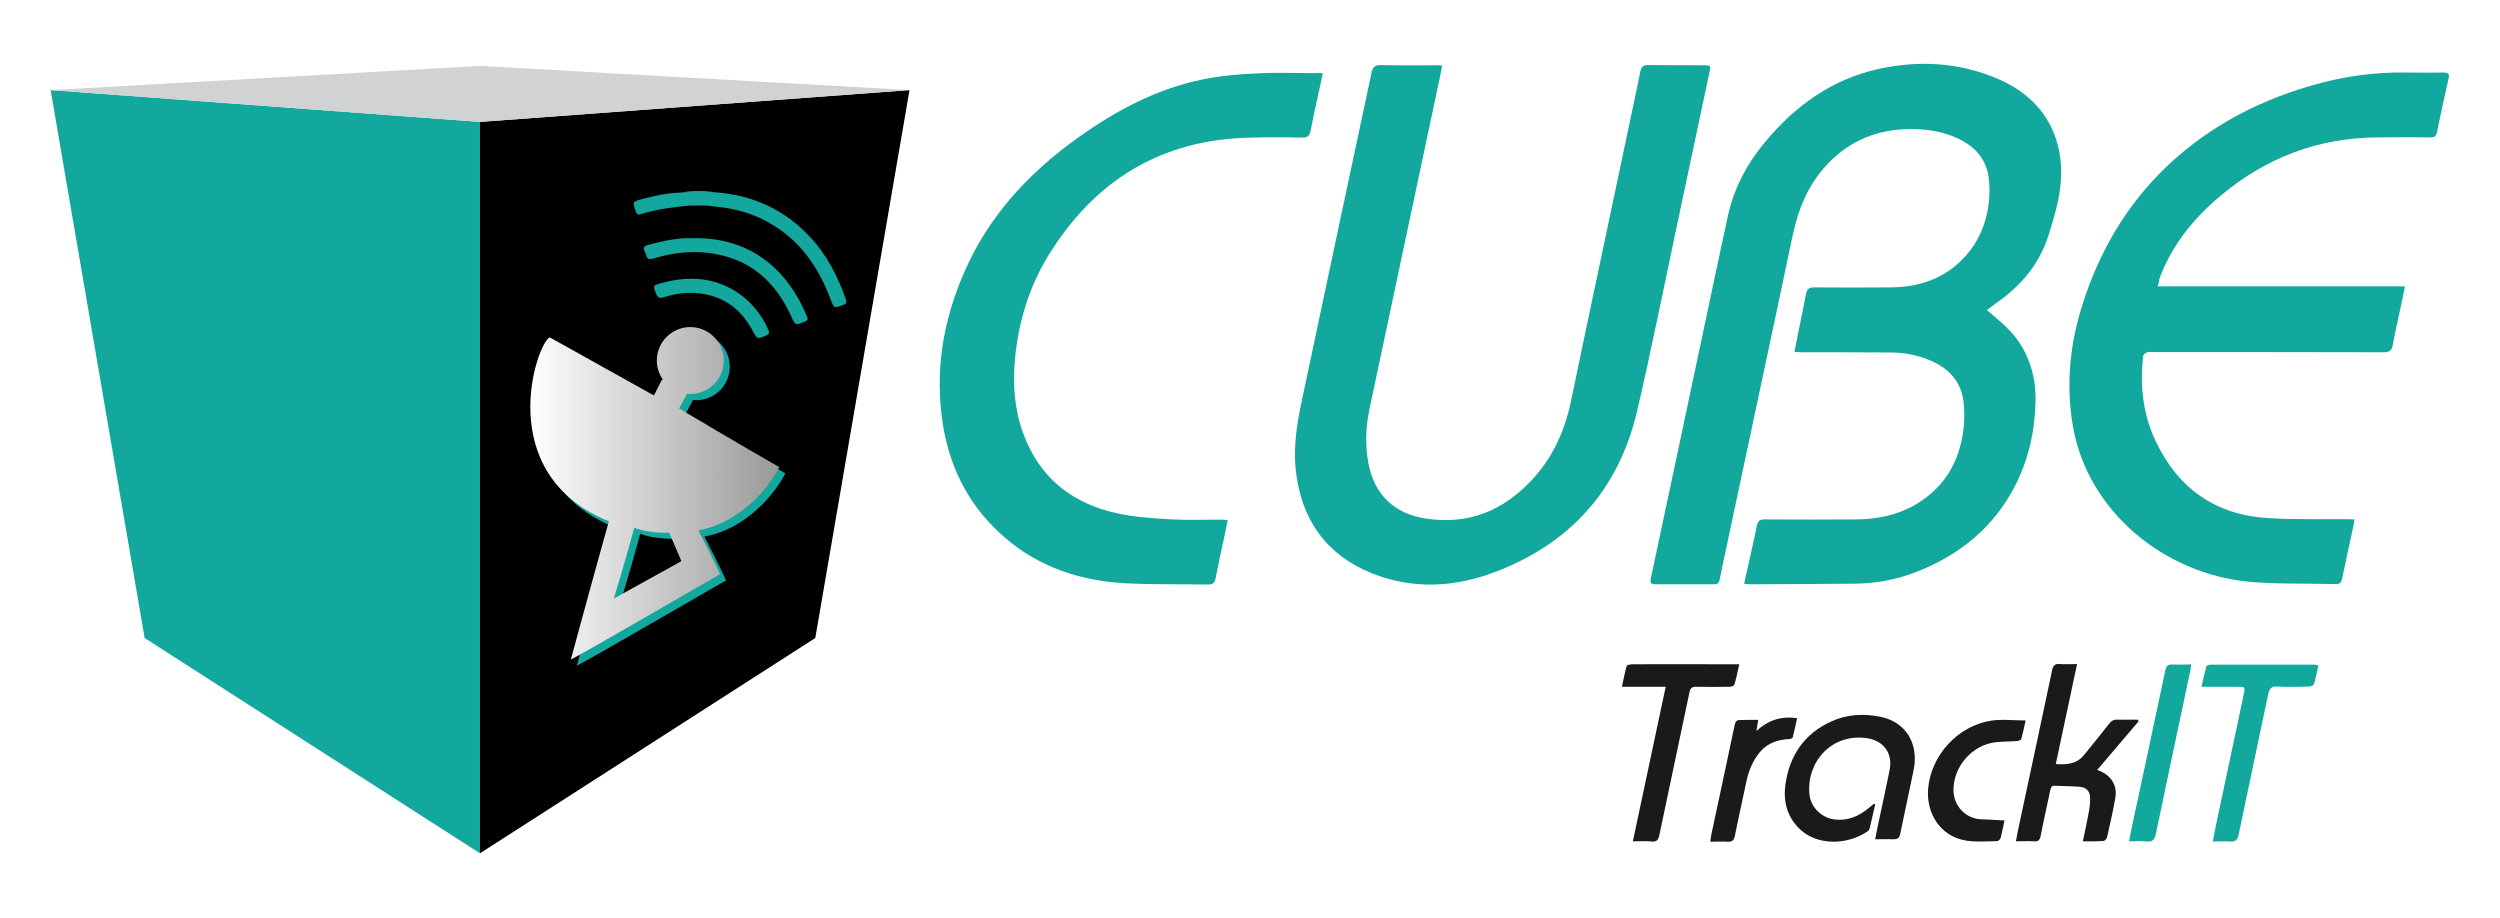
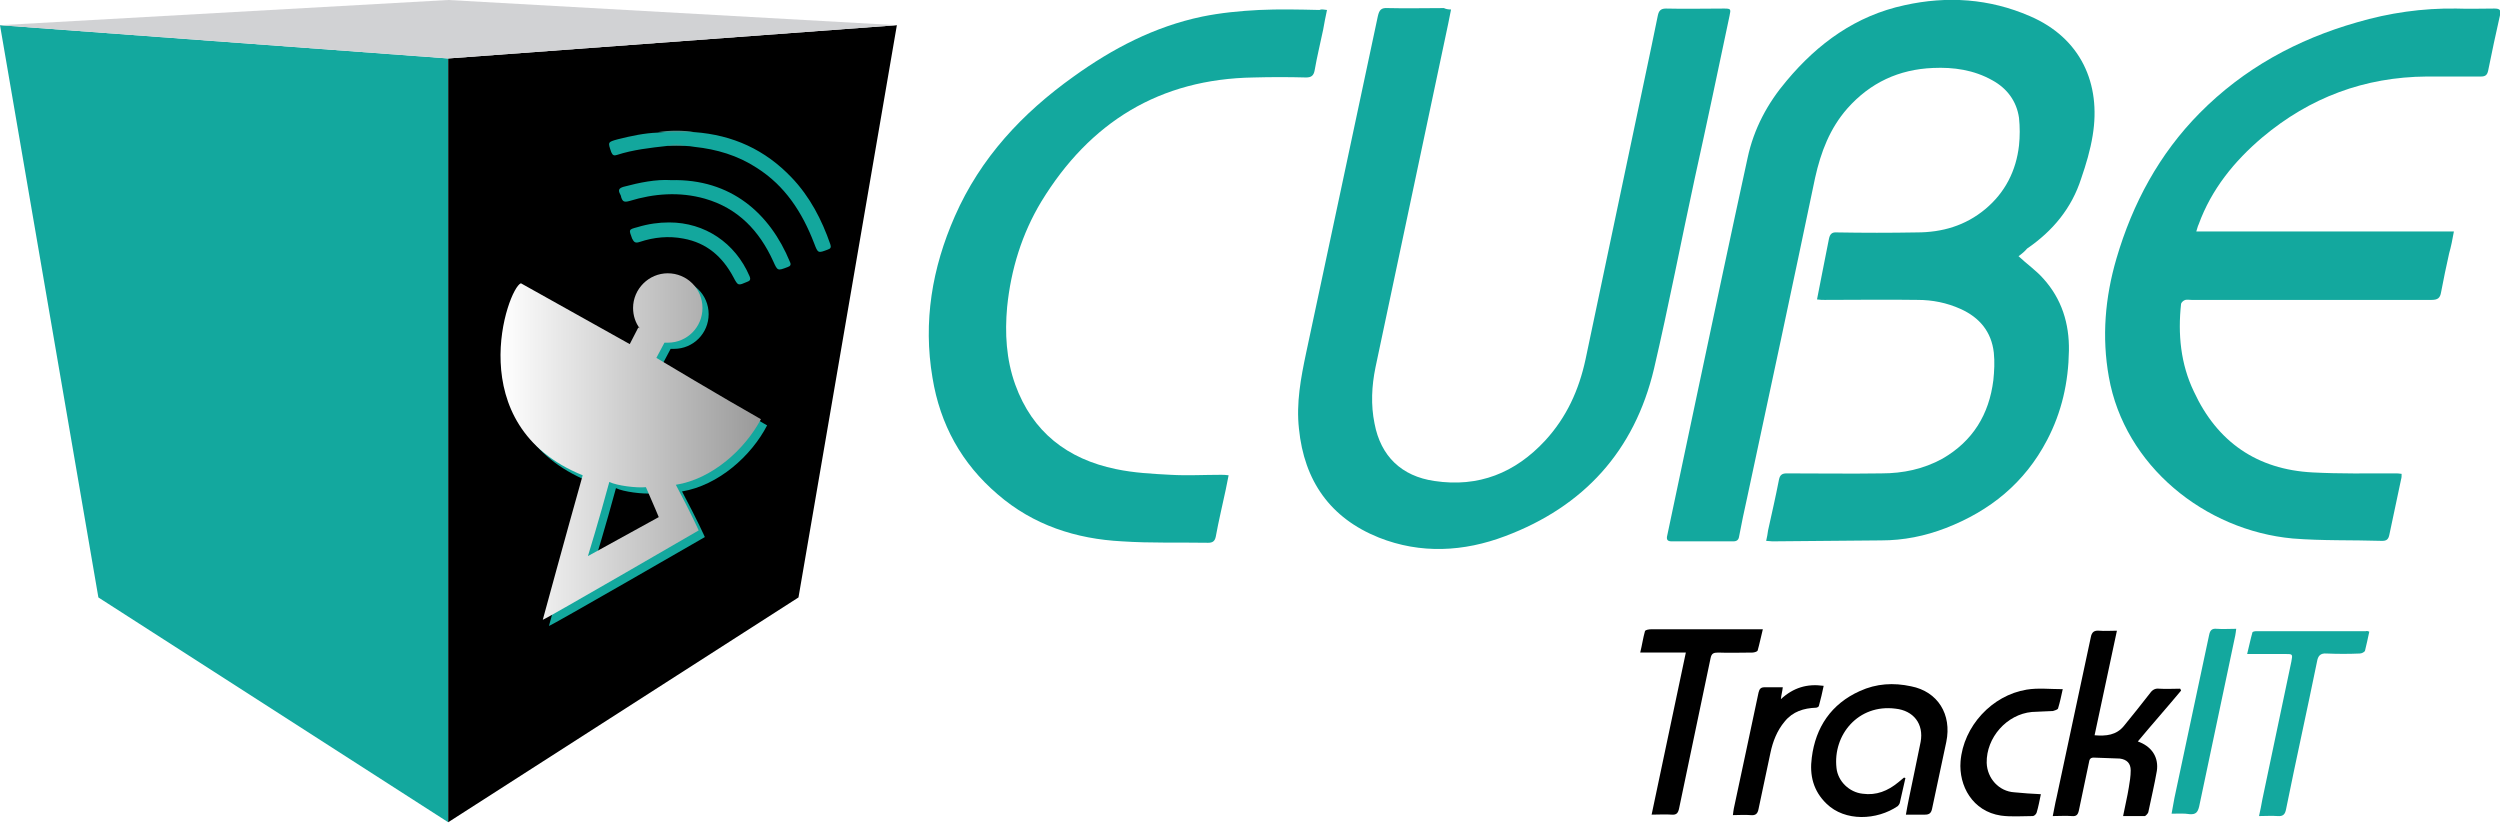
- <svg xmlns="http://www.w3.org/2000/svg" version="1.1" id="Слой_1" x="0px" y="0px" viewBox="0 0 1210 444" style="enable-background:new 0 0 1210 444;" xml:space="preserve">
+ <svg xmlns="http://www.w3.org/2000/svg" version="1.1" id="Слой_1" x="0px" y="0px" viewBox="0 0 526 173" style="enable-background:new 0 0 526 173;" xml:space="preserve">
  <style type="text/css">
	.st0{fill:#13A89E;}
	.st1{fill:#D1D2D4;}
	.st2{fill:url(#SVGID_1_);}
	.st3{fill:#13A79D;}
	.st4{fill:#4C938D;}
	.st5{fill:#4B948E;}
- 	.st6{fill:#1A1A1A;}
</style>
  <g>
    <g>
-       <polygon class="st0" points="24.5,43.6 232.3,59 232.3,413 70,308.8   " />
-       <polygon points="440.2,43.6 232.3,59 232.3,413 394.6,308.8   " />
-       <polygon class="st1" points="24.5,43.6 232.3,31.9 440.2,43.6 232.3,59   " />
-       <g>
-         <g>
-           <path class="st0" d="M380.1,229.1c-17.1-9.7-48.5-28.4-48.5-28.4l3.8-7.1c0.5,0,1,0.1,1.6,0.1c8.9,0,16.2-7.2,16.2-16.2      c0-8.9-7.2-16.2-16.2-16.2c-8.9,0-16.2,7.2-16.2,16.2c0,3.6,1.2,6.8,3.1,9.5l-0.6-0.3l-3.9,7.7c0,0-20.9-11.6-50.4-28.1      c-6.1,2.2-28.4,65.8,28.6,89c-7.7,27.3-18.4,66.9-18.4,66.9c0.8,0,72.2-41.3,72.2-41.3s-3.3-7.4-10.5-21.2      C357.5,256.9,372.7,243.3,380.1,229.1z M300,292.6c0,0,5.3-17.3,9.9-34.3c3.5,1.7,12.7,2.8,16.9,2.4c3.9,9,5.9,13.8,5.9,13.8      L300,292.6z" />
-           <linearGradient id="SVGID_1_" gradientUnits="userSpaceOnUse" x1="256.761" y1="238.8" x2="377.154" y2="238.8">
-             <stop offset="0" style="stop-color:#FFFFFF" />
-             <stop offset="1" style="stop-color:#999999" />
-           </linearGradient>
-           <path class="st2" d="M377.2,226.1c-17.1-9.7-48.5-28.4-48.5-28.4l3.8-7.1c0.5,0,1,0.1,1.6,0.1c8.9,0,16.2-7.2,16.2-16.2      c0-8.9-7.2-16.2-16.2-16.2c-8.9,0-16.2,7.2-16.2,16.2c0,3.6,1.2,6.8,3.1,9.5l-0.6-0.3l-3.9,7.7c0,0-20.9-11.6-50.4-28.1      c-6.1,2.2-28.4,65.8,28.6,89c-7.7,27.3-18.4,66.9-18.4,66.9c0.8,0,72.2-41.3,72.2-41.3s-3.3-7.4-10.5-21.2      C354.6,253.9,369.8,240.3,377.2,226.1z M297.1,289.7c0,0,5.3-17.3,9.9-34.3c3.5,1.7,12.7,2.8,16.9,2.4c3.9,9,5.9,13.8,5.9,13.8      L297.1,289.7z" />
-         </g>
-         <g>
-           <path class="st3" d="M346.4,93.1c17.7,1.3,32.9,8.1,45.2,21.1c8.4,8.8,13.9,19.4,17.8,30.8c0.5,1.4,0.3,2-1.1,2.5      c-4.7,1.8-4.6,1.8-6.4-2.9c-5.4-14.3-13.5-26.6-26.7-35c-8.8-5.7-18.5-8.7-28.9-9.6c-1.4-0.1-2.8-0.4-4.2-0.5      c-2.8-0.3-5.6-0.3-8.4,0c-7.9,0.8-15.8,1.7-23.4,4.1c-1.4,0.5-2.1,0.2-2.6-1.3c-1.6-4.7-1.7-4.6,3.2-6      c6.1-1.6,12.2-2.9,18.6-3.1C335.1,92.7,340.8,92.7,346.4,93.1z" />
-           <path class="st3" d="M335.6,115.3c27.7-0.6,45.8,15.5,55,37.9c0.6,1.4,0.3,1.9-1.1,2.5c-4.6,1.8-4.5,1.9-6.5-2.5      c-6.5-14.2-16.3-24.8-31.7-29.1c-11.7-3.3-23.5-2.5-35,1c-2.3,0.7-3.2,0.3-3.6-1.9c-0.1-0.4-0.3-0.8-0.5-1.2      c-1.1-1.9-0.6-2.9,1.6-3.5C321.1,116.5,328.4,115,335.6,115.3z" />
-           <path class="st3" d="M334.7,134.9c16.4,0,30.6,9.6,37.2,24.8c0.7,1.6,0.3,2.1-1.1,2.7c-4.3,1.8-4.2,1.9-6.4-2.1      c-5-9.4-12.3-15.8-23.1-17.9c-6.9-1.3-13.6-0.6-20.2,1.5c-2,0.6-2.7,0.2-3.5-1.6c-1.6-4.1-1.7-4.1,2.5-5.3      C324.9,135.7,329.7,134.9,334.7,134.9z" />
-           <path class="st4" d="M346.4,93.1c-5.7,0-11.3,0-17,0C335.1,92.3,340.8,92.2,346.4,93.1z" />
-           <path class="st5" d="M333.8,99.4c2.8-0.7,5.6-0.7,8.4,0C339.4,99.4,336.6,99.4,333.8,99.4z" />
-         </g>
-       </g>
+       <path class="st0" d="M424.7,53.9c1.8,1.7,3.7,3,5.2,4.7c3.9,4.3,5.5,9.5,5.4,15.2c-0.1,6.6-1.5,12.9-4.6,18.8    c-4.7,9-12,14.9-21.3,18.5c-4.4,1.7-8.9,2.6-13.6,2.6c-7.6,0.1-15.3,0.1-22.9,0.2c-0.4,0-0.8-0.1-1.3-0.1c0.2-0.8,0.3-1.5,0.4-2.2    c0.8-3.6,1.6-7.1,2.3-10.7c0.2-1,0.7-1.3,1.6-1.3c6.7,0,13.4,0.1,20,0c4.5,0,8.8-0.9,12.8-3.1c6.4-3.7,9.8-9.3,10.7-16.5    c0.2-1.9,0.3-3.9,0.1-5.8c-0.5-4.4-3-7.4-7-9.2c-2.9-1.3-5.9-1.9-9-1.9c-6.5-0.1-13,0-19.6,0c-0.5,0-0.9,0-1.6-0.1    c0.3-1.6,0.6-3.1,0.9-4.6c0.5-2.7,1.1-5.4,1.6-8.1c0.2-1,0.6-1.5,1.7-1.4c5.6,0.1,11.2,0.1,16.8,0c5.3,0,10.2-1.4,14.4-4.9    c4.2-3.5,6.5-8.1,7.1-13.4c0.2-1.9,0.2-3.9,0-5.8c-0.5-3.5-2.5-6.2-5.6-7.9c-3.9-2.2-8.2-2.8-12.5-2.6c-7.2,0.3-13.2,3.1-18,8.5    c-3.7,4.2-5.6,9.2-6.8,14.6c-4.7,22.5-9.5,44.9-14.3,67.3c-0.6,2.7-1.2,5.5-1.7,8.2c-0.1,0.7-0.5,1-1.2,1c-4.3,0-8.6,0-13,0    c-1,0-1.1-0.5-0.9-1.3c2.1-9.9,4.2-19.9,6.3-29.8c3.5-16.5,7-33.1,10.6-49.6c1.3-6.1,4.2-11.5,8.2-16.2    c6.6-7.9,14.6-13.7,24.8-15.9c9-2,17.9-1.4,26.4,2.3c10.7,4.6,15,14.2,13.2,25.1c-0.5,3.1-1.4,6.1-2.4,9c-2,6.3-6,11.1-11.4,14.8    C426,52.9,425.4,53.4,424.7,53.9z" />
+       <path class="st0" d="M305.3,2c-0.2,1.1-0.4,2.1-0.6,3c-5.1,24.1-10.2,48.2-15.3,72.3c-0.8,3.9-1,7.9-0.2,11.8    c1.3,6.9,5.7,11.1,12.6,12.1c9.3,1.4,17-1.7,23.3-8.5c4.5-4.9,7.1-10.6,8.5-17.1c4.6-22,9.3-44,13.9-66c0.4-2.1,0.9-4.2,1.3-6.3    c0.2-1,0.6-1.5,1.7-1.5c4.1,0.1,8.2,0,12.2,0c1.5,0,1.5,0.1,1.2,1.5c-2.4,11.4-4.8,22.8-7.3,34.1c-2.9,13.4-5.5,26.9-8.6,40.2    c-4.1,17.3-14.8,29-31.3,35.2c-8.7,3.3-17.8,3.8-26.6,0.3c-10.2-4.1-15.7-11.9-16.8-22.9c-0.6-5.4,0.4-10.7,1.5-15.9    c5-23.6,10.1-47.2,15.1-70.9c0.3-1.3,0.7-1.8,2.1-1.7c3.9,0.1,7.8,0,11.8,0C304.2,1.9,304.7,2,305.3,2z" />
+       <path class="st0" d="M462.1,48.7c18.1,0,36,0,54.2,0c-0.3,1.7-0.6,3.2-1,4.6c-0.6,2.7-1.2,5.5-1.7,8.2c-0.2,1.2-0.7,1.6-2,1.6    c-16.8,0-33.7,0-50.5,0c-0.4,0-0.9-0.1-1.3,0c-0.4,0.1-0.8,0.5-0.9,0.8c-0.7,6.4-0.1,12.7,2.7,18.5c4.9,10.6,13.3,16.4,25,17    c5.7,0.3,11.5,0.2,17.3,0.2c0.4,0,0.9,0,1.4,0.1c0,0.4,0,0.8-0.1,1.1c-0.8,3.9-1.7,7.9-2.5,11.8c-0.2,0.9-0.6,1.2-1.5,1.2    c-6.3-0.2-12.6,0-18.8-0.5c-18.5-1.7-35.4-15.3-38.7-34c-1.5-8.4-0.8-16.7,1.6-24.9c3.4-11.6,9-22,17.5-30.6    c9.3-9.4,20.5-15.5,33.1-19.1c6.8-2,13.8-3,20.9-2.9c2.7,0.1,5.4,0,8,0c1,0,1.5,0.2,1.2,1.4c-0.9,3.9-1.7,7.8-2.5,11.7    c-0.2,0.9-0.6,1.2-1.5,1.2c-3.8,0-7.6,0-11.4,0c-13.1,0.1-24.6,4.4-34.6,12.8c-5.9,5-10.7,10.9-13.4,18.3    C462.4,47.6,462.3,48.1,462.1,48.7z" />
+       <path class="st0" d="M279.2,2.1c-0.3,1.5-0.6,2.8-0.8,4.1c-0.6,2.9-1.3,5.7-1.8,8.6c-0.2,1.1-0.7,1.5-1.8,1.5    c-3.7-0.1-7.4-0.1-11,0c-19.8,0.3-34.5,9.4-44.7,26.1c-4.1,6.8-6.4,14.3-7.2,22.2c-0.5,5.5-0.2,11,1.7,16.3    c3.6,10,11,15.7,21.2,17.8c3.8,0.8,7.7,1,11.5,1.2c3.5,0.2,7,0,10.6,0c0.5,0,0.9,0,1.6,0.1c-0.2,1.1-0.4,2-0.6,3    c-0.7,3.3-1.5,6.6-2.1,9.9c-0.2,1-0.7,1.3-1.6,1.3c-6-0.1-12.1,0.1-18.1-0.3c-9.7-0.5-18.7-3.4-26.2-9.9    c-7.6-6.5-12.1-14.7-13.7-24.5c-2-11.8-0.1-23.1,4.7-34c5.4-12.3,14.2-21.7,25-29.4c8.2-5.9,17-10.5,27-12.6c3.9-0.8,8-1.2,12-1.4    c4.2-0.2,8.5-0.1,12.7,0C278,1.9,278.5,2,279.2,2.1z" />
+       <path d="M400.9,163.7c-0.4,1.8-0.8,3.6-1.2,5.3c-0.1,0.2-0.2,0.4-0.4,0.6c-4.4,3-11.1,3.3-15-0.5c-2.8-2.7-3.6-6-3.1-9.7    c0.8-6.4,4.1-11.3,10.1-14c3.5-1.6,7.1-1.8,10.8-1c5.6,1.1,8.6,5.9,7.4,11.7c-1,4.7-2,9.4-3,14.1c-0.2,0.9-0.6,1.2-1.5,1.2    c-1.3,0-2.5,0-4,0c0.2-1.2,0.4-2.2,0.6-3.2c0.8-4,1.7-8,2.5-12.1c0.7-3.8-1.5-6.6-5.3-7c-7.8-1-13.2,5.5-12.4,12.5    c0.3,2.8,2.7,5.1,5.5,5.4c2.9,0.4,5.3-0.6,7.5-2.4c0.4-0.3,0.8-0.7,1.2-1C400.7,163.6,400.8,163.7,400.9,163.7z" />
+       <path d="M446.7,171.7c0.4-2.1,0.9-4.1,1.2-6c0.2-1.2,0.4-2.4,0.4-3.6c0-1.5-0.8-2.3-2.3-2.5c-1.8-0.1-3.7-0.1-5.5-0.2    c-0.8,0-0.9,0.5-1,1.1c-0.7,3.3-1.4,6.6-2.1,10c-0.2,0.9-0.5,1.3-1.5,1.2c-1.3-0.1-2.5,0-4,0c0.3-1.4,0.5-2.7,0.8-3.9    c2.4-11.2,4.8-22.5,7.2-33.7c0.2-1.1,0.7-1.5,1.8-1.4c1.1,0.1,2.3,0,3.7,0c-1.6,7.4-3.1,14.6-4.7,22c2.4,0.2,4.6,0,6.2-2    c1.9-2.3,3.7-4.6,5.5-6.9c0.5-0.7,1.1-1,1.9-0.9c1.5,0.1,2.9,0,4.4,0c0.1,0.1,0.1,0.2,0.2,0.4c-3,3.6-6.1,7.1-9.1,10.7    c0,0,0.2,0.1,0.5,0.2c2.6,1.1,3.9,3.3,3.5,6c-0.5,2.9-1.2,5.8-1.8,8.7c-0.1,0.3-0.5,0.7-0.7,0.8    C449.8,171.7,448.3,171.7,446.7,171.7z" />
+       <path d="M347.5,171.4c2.4-11.4,4.8-22.7,7.2-34.1c-3.3,0-6.3,0-9.6,0c0.4-1.6,0.6-3.1,1-4.5c0.1-0.3,0.9-0.4,1.3-0.4    c6.4,0,12.8,0,19.2,0c1.3,0,2.7,0,4.3,0c-0.4,1.6-0.7,3.1-1.1,4.5c-0.1,0.2-0.7,0.4-1.1,0.4c-2.4,0-4.8,0.1-7.2,0    c-1,0-1.4,0.2-1.6,1.2c-2.2,10.5-4.4,21-6.6,31.5c-0.2,1-0.5,1.5-1.6,1.4C350.4,171.3,349.1,171.4,347.5,171.4z" />
+       <path class="st0" d="M498.5,132.9c-0.3,1.4-0.6,2.8-0.9,4c-0.1,0.3-0.7,0.6-1.1,0.6c-2.3,0.1-4.6,0.1-7,0c-1.3-0.1-1.8,0.5-2,1.7    c-2.1,10.3-4.4,20.6-6.5,31c-0.2,1.1-0.6,1.6-1.8,1.5c-1.2-0.1-2.5,0-3.9,0c0.3-1.3,0.5-2.4,0.7-3.5c2-9.7,4.1-19.3,6.1-29    c0.3-1.6,0.3-1.6-1.3-1.6c-2.6,0-5.1,0-8,0c0.4-1.6,0.7-3.1,1.1-4.5c0-0.2,0.5-0.3,0.8-0.3c7.7,0,15.4,0,23.1,0    C498,132.7,498.2,132.8,498.5,132.9z" />
+       <path d="M429.4,167.1c-0.3,1.4-0.5,2.6-0.9,3.9c-0.1,0.3-0.5,0.7-0.8,0.7c-2.2,0-4.5,0.2-6.7-0.1c-6-0.9-8.9-6.3-8.5-11.4    c0.6-7.4,6.6-13.9,13.9-15.1c2.4-0.4,4.9-0.1,7.6-0.1c-0.3,1.4-0.6,2.8-1,4.1c-0.1,0.2-0.7,0.4-1.1,0.5c-1.5,0.1-3,0.1-4.4,0.2    c-5.3,0.5-9.6,5.4-9.5,10.7c0.1,3.3,2.6,6,5.8,6.2C425.7,166.9,427.5,167,429.4,167.1z" />
+       <path class="st0" d="M456.9,171.2c0.2-1.2,0.4-2.3,0.6-3.3c2.4-11.4,4.9-22.9,7.3-34.3c0.2-1,0.6-1.4,1.6-1.3c1.3,0.1,2.6,0,4.1,0    c-0.1,0.6-0.1,1-0.2,1.4c-2.5,12-5.1,24-7.6,36c-0.3,1.2-0.7,1.7-2,1.6C459.5,171.1,458.3,171.2,456.9,171.2z" />
+       <path d="M375.1,144.6c-0.1,0.9-0.3,1.5-0.4,2.5c2.6-2.4,5.5-3.3,9-2.8c-0.3,1.4-0.6,2.8-1,4.2c0,0.2-0.4,0.4-0.6,0.4    c-2.6,0.1-4.9,0.8-6.6,2.9c-1.6,1.9-2.5,4.2-3,6.6c-0.8,3.9-1.7,7.9-2.5,11.8c-0.2,1.1-0.7,1.4-1.7,1.3c-1.2-0.1-2.4,0-3.7,0    c0.1-0.6,0.1-1,0.2-1.4c1.7-8.1,3.5-16.2,5.2-24.4c0.2-0.8,0.5-1.1,1.3-1.1C372.5,144.6,373.7,144.6,375.1,144.6z" />
+     </g>
+     <polygon class="st0" points="0,5.3 94.3,12.3 94.3,173 20.7,125.7  " />
+     <polygon points="188.7,5.3 94.3,12.3 94.3,173 168,125.7  " />
+     <polygon class="st1" points="0,5.3 94.3,0 188.7,5.3 94.3,12.3  " />
+     <g>
+       <path class="st0" d="M161.4,89.5c-7.8-4.4-22-12.9-22-12.9l1.7-3.2c0.2,0,0.5,0,0.7,0c4.1,0,7.3-3.3,7.3-7.3    c0-4.1-3.3-7.3-7.3-7.3s-7.3,3.3-7.3,7.3c0,1.6,0.5,3.1,1.4,4.3l-0.3-0.2l-1.8,3.5c0,0-9.5-5.3-22.9-12.8    c-2.8,1-12.9,29.9,13,40.4c-3.5,12.4-8.4,30.4-8.4,30.4c0.4,0,32.8-18.7,32.8-18.7s-1.5-3.4-4.8-9.6    C151.2,102.1,158.1,95.9,161.4,89.5z M125.1,118.3c0,0,2.4-7.8,4.5-15.6c1.6,0.8,5.8,1.3,7.7,1.1c1.8,4.1,2.7,6.3,2.7,6.3    L125.1,118.3z" />
+       <linearGradient id="SVGID_1_" gradientUnits="userSpaceOnUse" x1="105.432" y1="93.918" x2="160.072" y2="93.918">
+         <stop offset="0" style="stop-color:#FFFFFF" />
+         <stop offset="1" style="stop-color:#999999" />
+       </linearGradient>
+       <path class="st2" d="M160.1,88.2c-7.8-4.4-22-12.9-22-12.9l1.7-3.2c0.2,0,0.5,0,0.7,0c4.1,0,7.3-3.3,7.3-7.3    c0-4.1-3.3-7.3-7.3-7.3s-7.3,3.3-7.3,7.3c0,1.6,0.5,3.1,1.4,4.3l-0.3-0.2l-1.8,3.5c0,0-9.5-5.3-22.9-12.8    c-2.8,1-12.9,29.9,13,40.4c-3.5,12.4-8.4,30.4-8.4,30.4c0.4,0,32.8-18.8,32.8-18.8s-1.5-3.4-4.8-9.6    C149.8,100.8,156.7,94.6,160.1,88.2z M123.7,117c0,0,2.4-7.8,4.5-15.6c1.6,0.8,5.8,1.3,7.7,1.1c1.8,4.1,2.7,6.3,2.7,6.3L123.7,117    z" />
    </g>
    <g>
-       <path class="st0" d="M961.7,150.1c4.1,3.6,8.1,6.7,11.5,10.4c8.6,9.5,12.2,21.1,12,33.6c-0.3,14.6-3.4,28.6-10.2,41.6    c-10.4,19.8-26.6,32.9-47.2,41c-9.6,3.8-19.7,5.7-30,5.8c-16.9,0.2-33.7,0.2-50.6,0.3c-0.9,0-1.7-0.1-3-0.2c0.4-1.8,0.6-3.3,1-4.8    c1.7-7.8,3.6-15.7,5.2-23.6c0.5-2.2,1.5-2.8,3.6-2.8c14.8,0.1,29.5,0.1,44.3,0c9.9-0.1,19.5-1.9,28.3-6.9    c14.2-8.1,21.7-20.6,23.7-36.6c0.5-4.3,0.6-8.7,0.1-12.9c-1-9.8-6.6-16.3-15.4-20.2c-6.3-2.8-13-4.2-19.8-4.2    c-14.4-0.1-28.8-0.1-43.2-0.1c-1,0-2.1-0.1-3.5-0.2c0.7-3.6,1.3-6.8,2-10.1c1.2-6,2.5-11.9,3.6-17.9c0.4-2.3,1.4-3.2,3.8-3.2    c12.4,0.1,24.7,0.1,37.1,0c11.7-0.1,22.6-3,31.7-10.7c9.2-7.8,14.3-17.9,15.8-29.7c0.5-4.2,0.6-8.7,0-12.9    c-1.1-7.8-5.5-13.7-12.4-17.5c-8.6-4.8-18-6.1-27.7-5.8c-15.9,0.6-29.2,6.8-39.7,18.9c-8.1,9.4-12.4,20.3-15,32.3    c-10.4,49.6-21.1,99.2-31.6,148.8c-1.3,6-2.6,12.1-3.8,18.1c-0.3,1.6-1.1,2.2-2.7,2.2c-9.5,0-19.1,0-28.6,0c-2.2,0-2.4-1.1-2-2.9    c4.7-21.9,9.3-43.9,14-65.8c7.8-36.5,15.4-73.1,23.3-109.6c2.9-13.4,9.3-25.4,18.1-35.9c14.5-17.4,32.2-30.2,54.7-35.2    c19.9-4.4,39.6-3.2,58.4,5c23.7,10.3,33.2,31.3,29.2,55.5c-1.1,6.8-3.2,13.4-5.2,19.9c-4.4,14-13.3,24.5-25.2,32.8    C964.7,147.7,963.2,149,961.7,150.1z" />
-       <path class="st0" d="M698,31.7c-0.5,2.4-0.8,4.6-1.3,6.7c-11.3,53.2-22.6,106.4-33.9,159.7c-1.8,8.6-2.1,17.4-0.5,26.1    c2.8,15.2,12.6,24.5,27.9,26.8c20.6,3.1,37.4-3.8,51.4-18.9c10-10.8,15.7-23.5,18.7-37.7c10.1-48.6,20.5-97.1,30.7-145.7    c1-4.7,2-9.3,2.9-14c0.4-2.3,1.3-3.3,3.8-3.2c9,0.1,18,0,27,0.1c3.3,0,3.4,0.2,2.7,3.3c-5.3,25.1-10.7,50.3-16,75.4    c-6.3,29.6-12.2,59.4-19.1,88.9c-9,38.2-32.6,64.1-69.1,77.8c-19.3,7.3-39.4,8.3-58.9,0.6c-22.5-9-34.7-26.3-37.2-50.5    c-1.2-12,0.9-23.6,3.4-35.2c11-52.2,22.2-104.4,33.3-156.6c0.6-2.8,1.6-3.9,4.6-3.8c8.7,0.2,17.3,0.1,26,0.1    C695.5,31.5,696.6,31.6,698,31.7z" />
-       <path class="st0" d="M1044.3,138.6c40,0,79.6,0,119.7,0c-0.8,3.7-1.4,7-2.1,10.2c-1.3,6.1-2.7,12.1-3.8,18.2    c-0.5,2.7-1.6,3.5-4.4,3.5c-37.2-0.1-74.4-0.1-111.6-0.1c-1,0-2-0.2-2.9,0.1c-0.8,0.3-1.8,1.1-1.9,1.8c-1.6,14.1-0.2,28,5.9,40.9    c10.9,23.3,29.3,36.2,55.1,37.6c12.7,0.7,25.4,0.4,38.1,0.5c0.9,0,1.9,0.1,3.1,0.1c-0.1,1-0.1,1.8-0.3,2.5    c-1.9,8.7-3.8,17.4-5.6,26.2c-0.4,1.9-1.3,2.7-3.2,2.6c-13.9-0.4-27.8,0.1-41.6-1.1c-40.9-3.7-78.3-33.8-85.5-75.2    c-3.2-18.6-1.8-36.9,3.4-55c7.5-25.6,19.9-48.5,38.7-67.6c20.5-20.7,45.2-34.2,73-42.3c15.1-4.4,30.5-6.7,46.3-6.4    c5.9,0.1,11.8,0.1,17.8,0c2.3,0,3.2,0.4,2.6,3c-2,8.6-3.8,17.2-5.6,25.9c-0.4,1.9-1.3,2.6-3.2,2.5c-8.4-0.1-16.8-0.1-25.2,0    c-28.9,0.1-54.3,9.7-76.4,28.3c-13.1,11-23.7,24-29.6,40.3C1045,136.1,1044.8,137.2,1044.3,138.6z" />
-       <path class="st0" d="M640.2,35.5c-0.7,3.2-1.2,6.1-1.9,9c-1.4,6.3-2.8,12.6-4,18.9c-0.5,2.5-1.6,3.3-4.1,3.2    c-8.1-0.2-16.3-0.2-24.4,0c-43.7,0.7-76.2,20.7-98.7,57.6c-9.1,15-14.1,31.6-15.8,49.1c-1.2,12.2-0.4,24.4,3.8,36.1    c8,22.2,24.3,34.7,46.8,39.3c8.3,1.7,17,2.2,25.5,2.7c7.8,0.4,15.5,0.1,23.3,0.1c1,0,2.1,0.1,3.5,0.2c-0.5,2.4-0.9,4.5-1.3,6.6    c-1.6,7.3-3.2,14.5-4.6,21.8c-0.4,2.2-1.5,2.8-3.6,2.8c-13.3-0.2-26.7,0.1-40-0.6c-21.5-1.2-41.3-7.5-58-21.8    c-16.7-14.3-26.6-32.5-30.2-54.2c-4.3-26.1-0.2-51,10.4-75c11.9-27.2,31.4-48,55.3-65c18.2-12.9,37.6-23.3,59.6-27.8    c8.7-1.8,17.6-2.6,26.5-3c9.3-0.5,18.7-0.1,28.1-0.1C637.6,35.2,638.7,35.4,640.2,35.5z" />
-     </g>
-     <g>
-       <path class="st6" d="M907.6,389.3c-0.9,3.9-1.8,7.8-2.7,11.7c-0.1,0.5-0.5,1-0.9,1.3c-9.6,6.7-24.4,7.2-33-1.1    c-6.1-5.9-7.9-13.3-6.9-21.2c1.9-14.1,9-24.8,22.2-30.8c7.6-3.5,15.7-3.9,23.7-2.3c12.4,2.5,18.8,12.9,16.2,25.8    c-2.1,10.3-4.4,20.6-6.5,30.9c-0.4,2-1.3,2.6-3.2,2.6c-2.8-0.1-5.6,0-8.9,0c0.5-2.6,0.9-4.9,1.4-7.1c1.9-8.8,3.8-17.7,5.6-26.5    c1.6-8.3-3.2-14.4-11.6-15.4c-17-2.1-28.9,12.1-27.2,27.5c0.7,6.1,5.9,11.1,12,11.9c6.4,0.8,11.7-1.4,16.5-5.4    c0.9-0.7,1.7-1.4,2.6-2.1C907.2,389,907.4,389.1,907.6,389.3z" />
-       <path class="st6" d="M1008.1,407.2c1-4.7,1.9-8.9,2.7-13.2c0.5-2.6,0.9-5.2,0.8-7.8c0-3.2-1.8-5.1-5-5.4c-4-0.3-8.1-0.3-12.1-0.5    c-1.7-0.1-1.9,1-2.2,2.3c-1.5,7.3-3.2,14.6-4.6,21.9c-0.4,2-1.1,2.9-3.3,2.7c-2.8-0.2-5.6,0-8.7,0c0.6-3.2,1.1-5.9,1.7-8.6    c5.3-24.7,10.6-49.4,15.8-74.1c0.5-2.5,1.5-3.4,4-3.1c2.5,0.2,5,0,8.1,0c-3.5,16.3-6.8,32.1-10.3,48.4c5.3,0.4,10.1,0,13.6-4.3    c4.1-5,8.2-10.1,12.2-15.2c1.1-1.5,2.4-2.1,4.2-2c3.2,0.1,6.4,0,9.6,0c0.2,0.3,0.3,0.5,0.5,0.8c-6.7,7.8-13.3,15.6-20,23.5    c-0.1,0,0.5,0.3,1.1,0.5c5.7,2.3,8.7,7.2,7.6,13.2c-1.1,6.4-2.6,12.7-4,19c-0.2,0.7-1,1.6-1.6,1.7    C1015,407.3,1011.8,407.2,1008.1,407.2z" />
-       <path class="st6" d="M790.3,407.2c5.3-25.1,10.6-49.8,15.9-74.8c-7.2,0-13.9,0-21.2,0c0.8-3.6,1.4-6.9,2.3-10    c0.2-0.6,1.9-0.9,2.9-0.9c14-0.1,28.1,0,42.1,0c3,0,5.9,0,9.5,0c-0.8,3.6-1.4,6.8-2.4,10c-0.1,0.5-1.6,0.9-2.4,0.9    c-5.3,0.1-10.5,0.1-15.8,0c-2.1-0.1-3.1,0.5-3.5,2.7c-4.8,23.1-9.8,46.1-14.6,69.2c-0.5,2.2-1.2,3.2-3.6,3    C796.7,407,793.8,407.2,790.3,407.2z" />
-       <path class="st0" d="M1122.1,322.1c-0.7,3.1-1.2,6-2.1,8.9c-0.2,0.6-1.6,1.3-2.4,1.3c-5.1,0.1-10.2,0.3-15.3,0    c-3-0.2-3.9,1-4.5,3.7c-4.7,22.7-9.6,45.3-14.3,68c-0.5,2.4-1.4,3.5-4,3.3c-2.7-0.2-5.4,0-8.5,0c0.6-2.9,1-5.3,1.5-7.8    c4.5-21.2,9-42.4,13.5-63.6c0.7-3.4,0.7-3.5-3-3.5c-5.6,0-11.2,0-17.5,0c0.8-3.5,1.5-6.7,2.4-9.9c0.1-0.4,1.2-0.8,1.8-0.8    c16.9,0,33.9,0,50.8,0C1120.9,321.7,1121.3,321.9,1122.1,322.1z" />
-       <path class="st6" d="M970.2,397.1c-0.7,3.1-1.2,5.8-1.9,8.5c-0.2,0.6-1.1,1.5-1.7,1.5c-4.9,0.1-9.9,0.5-14.7-0.2    c-13.2-2-19.6-13.7-18.7-25c1.3-16.3,14.4-30.6,30.5-33.1c5.3-0.8,10.8-0.1,16.7-0.1c-0.7,3.2-1.3,6.1-2.1,9c-0.2,0.5-1.5,1-2.3,1    c-3.2,0.2-6.5,0.2-9.7,0.5c-11.7,1.1-21.1,11.9-20.8,23.6c0.2,7.2,5.6,13.1,12.8,13.7C962.1,396.7,965.9,396.8,970.2,397.1z" />
-       <path class="st0" d="M1030.5,407.2c0.5-2.7,0.9-5,1.4-7.3c5.4-25.1,10.8-50.3,16.1-75.4c0.4-2.1,1.3-3,3.5-2.9c2.9,0.2,5.8,0,9,0    c-0.1,1.2-0.2,2.2-0.4,3.1c-5.6,26.4-11.2,52.7-16.7,79.1c-0.6,2.7-1.6,3.7-4.4,3.5C1036.3,407,1033.6,407.2,1030.5,407.2z" />
-       <path class="st6" d="M851,348.4c-0.3,1.9-0.6,3.3-0.9,5.4c5.8-5.3,12-7.3,19.7-6.2c-0.7,3.1-1.3,6.2-2.1,9.2    c-0.1,0.4-0.9,0.8-1.4,0.9c-5.7,0.2-10.7,1.8-14.5,6.3c-3.5,4.2-5.5,9.1-6.6,14.5c-1.8,8.7-3.8,17.3-5.5,26    c-0.5,2.4-1.5,3-3.7,2.9c-2.6-0.2-5.2,0-8.2,0c0.2-1.2,0.2-2.2,0.4-3.1c3.8-17.8,7.7-35.7,11.4-53.5c0.4-1.7,1-2.4,2.8-2.3    C845.2,348.4,847.9,348.4,851,348.4z" />
+       <path class="st3" d="M146.1,27.8c8.1,0.6,14.9,3.7,20.5,9.6c3.8,4,6.3,8.8,8.1,14c0.2,0.6,0.1,0.9-0.5,1.1    c-2.1,0.8-2.1,0.8-2.9-1.3c-2.5-6.5-6.1-12.1-12.1-15.9c-4-2.6-8.4-3.9-13.1-4.4c-0.6-0.1-1.3-0.2-1.9-0.2c-1.3-0.1-2.5-0.1-3.8,0    c-3.6,0.4-7.2,0.8-10.6,1.9c-0.6,0.2-0.9,0.1-1.2-0.6c-0.7-2.1-0.8-2.1,1.4-2.7c2.8-0.7,5.6-1.3,8.4-1.4    C141,27.6,143.6,27.6,146.1,27.8z" />
+       <path class="st3" d="M141.2,37.9c12.6-0.3,20.8,7,25,17.2c0.3,0.6,0.1,0.9-0.5,1.1c-2.1,0.8-2.1,0.8-3-1.2    c-2.9-6.4-7.4-11.2-14.4-13.2c-5.3-1.5-10.7-1.1-15.9,0.5c-1.1,0.3-1.4,0.1-1.7-0.8c0-0.2-0.1-0.4-0.2-0.6    c-0.5-0.9-0.3-1.3,0.7-1.6C134.6,38.4,138,37.7,141.2,37.9z" />
+       <path class="st3" d="M140.8,46.8c7.5,0,13.9,4.3,16.9,11.3c0.3,0.7,0.1,1-0.5,1.2c-1.9,0.8-1.9,0.9-2.9-1    c-2.3-4.3-5.6-7.2-10.5-8.1c-3.1-0.6-6.2-0.3-9.2,0.7c-0.9,0.3-1.2,0.1-1.6-0.7c-0.7-1.9-0.8-1.9,1.1-2.4    C136.4,47.1,138.6,46.8,140.8,46.8z" />
+       <path class="st4" d="M146.1,27.8c-2.6,0-5.1,0-7.7,0C141,27.4,143.6,27.4,146.1,27.8z" />
+       <path class="st5" d="M140.4,30.6c1.3-0.3,2.5-0.3,3.8,0C142.9,30.6,141.7,30.6,140.4,30.6z" />
    </g>
  </g>
</svg>
